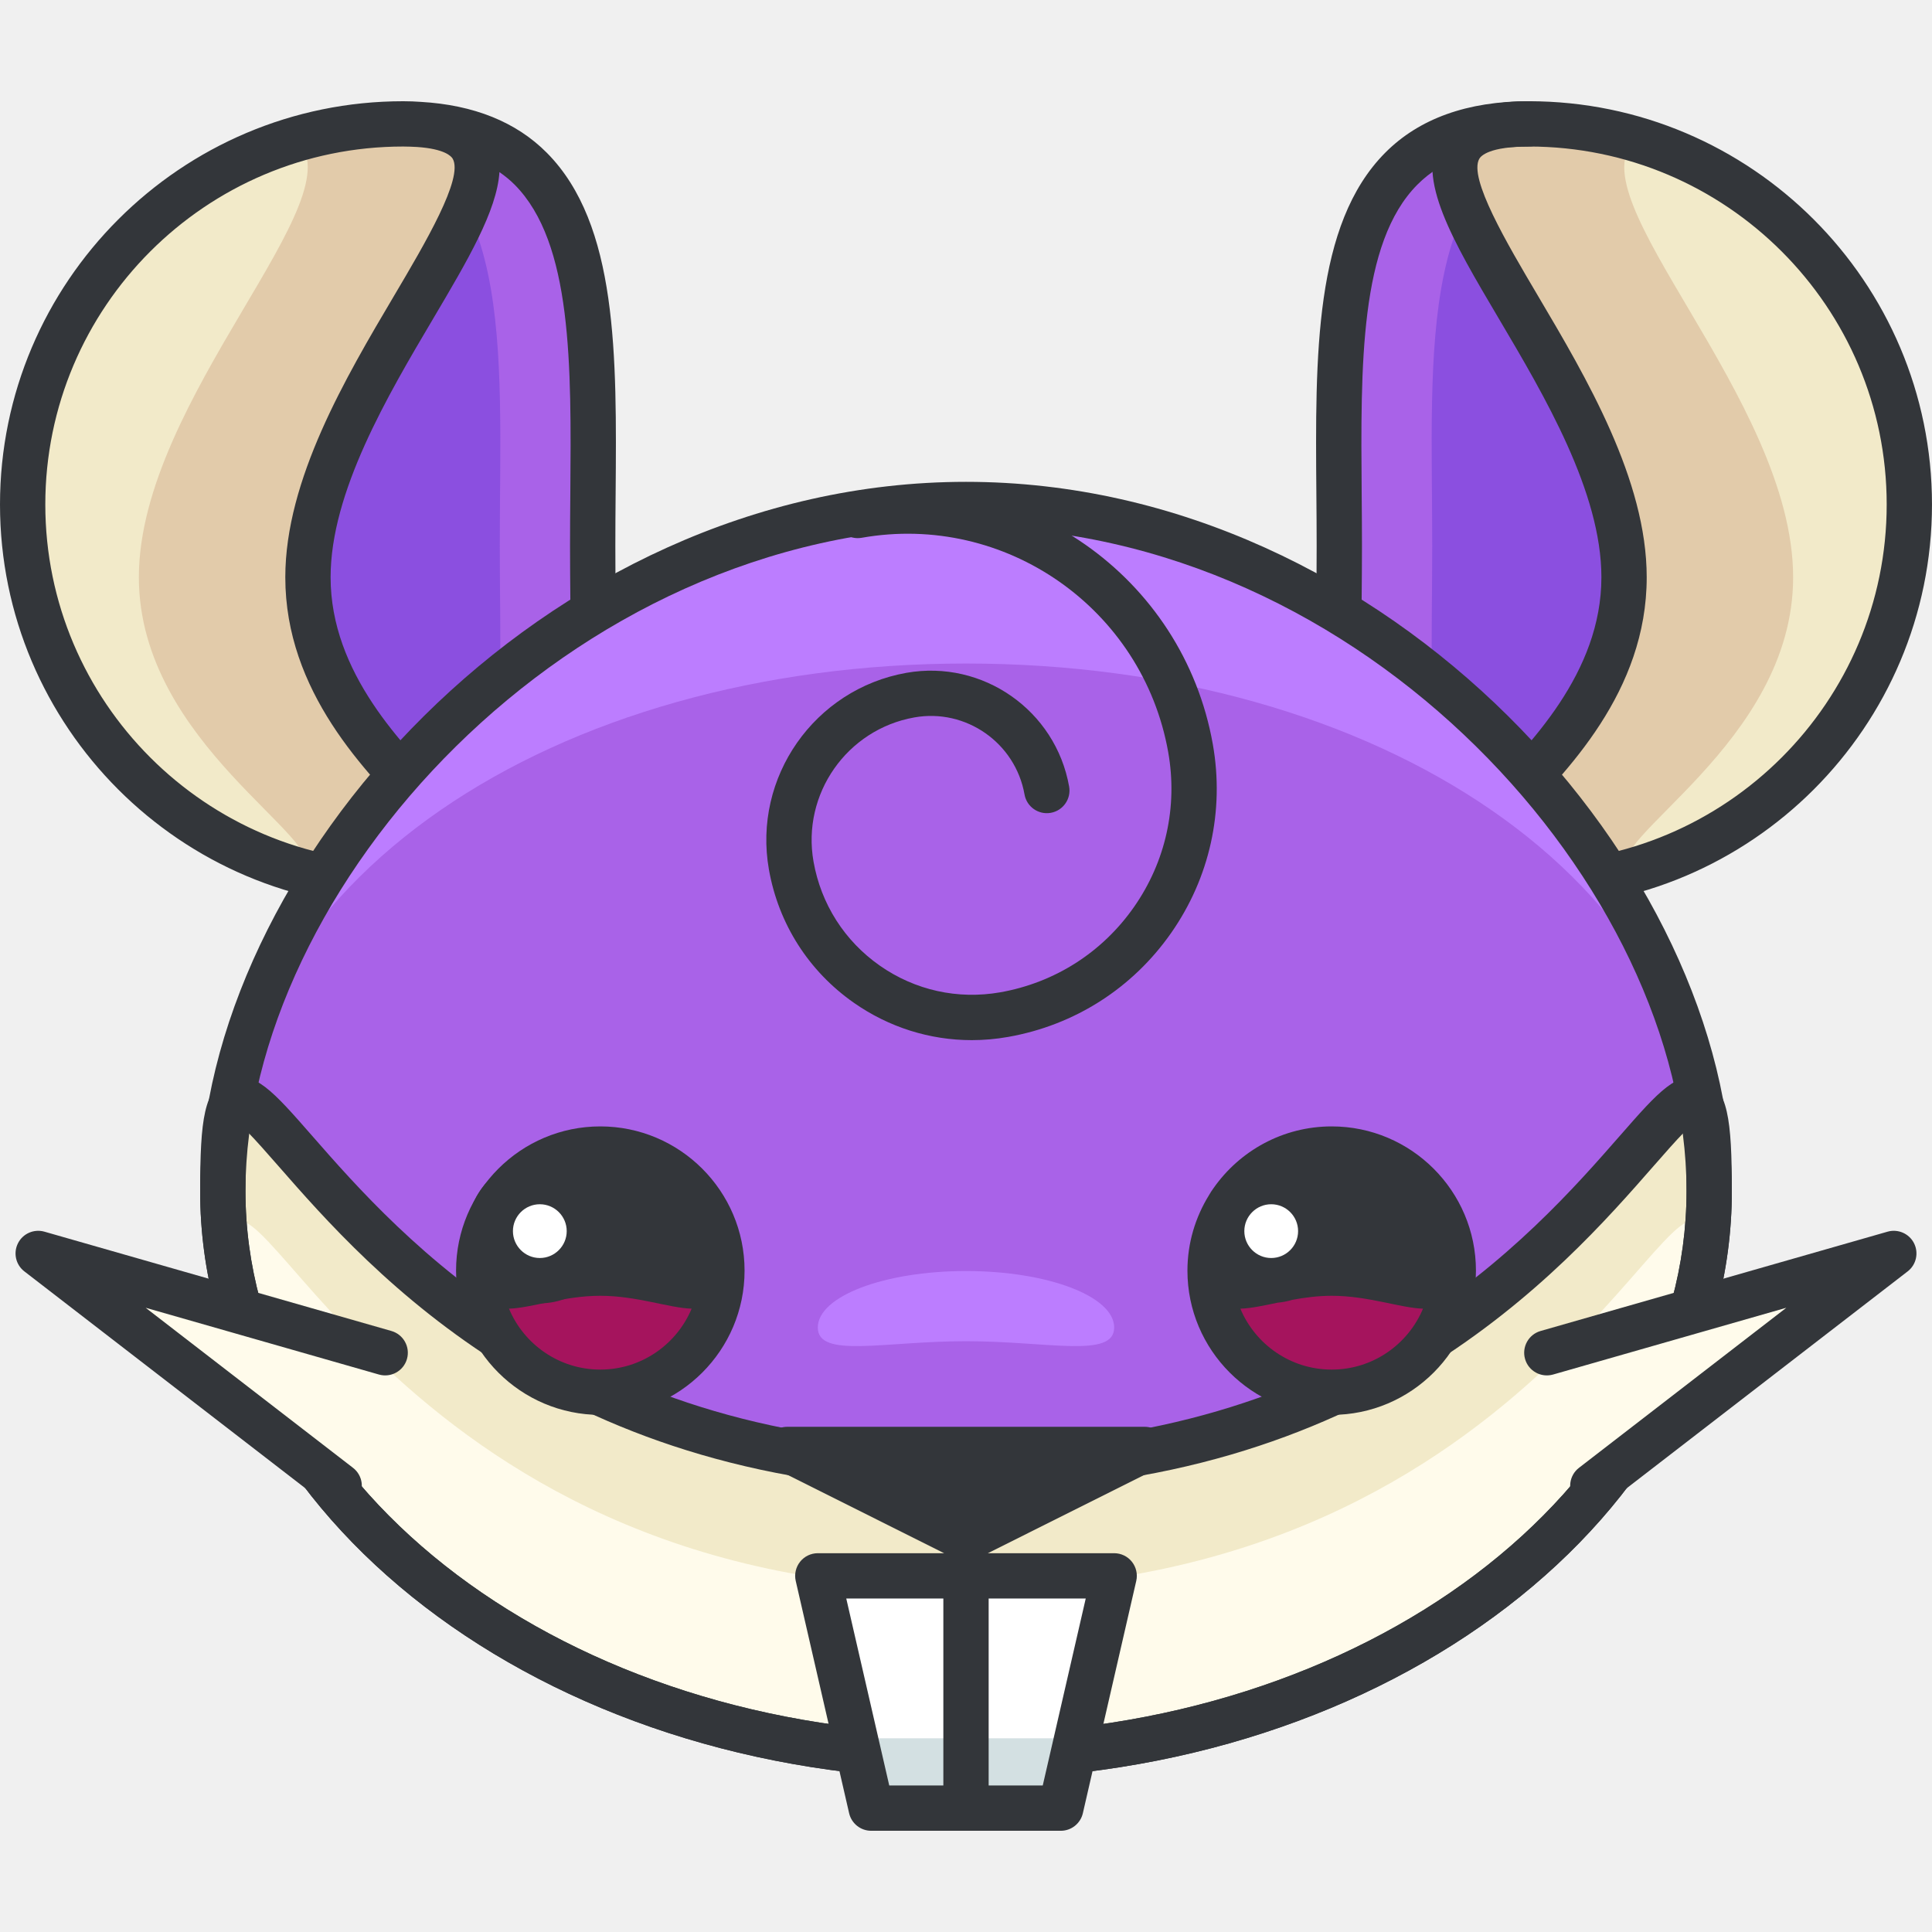
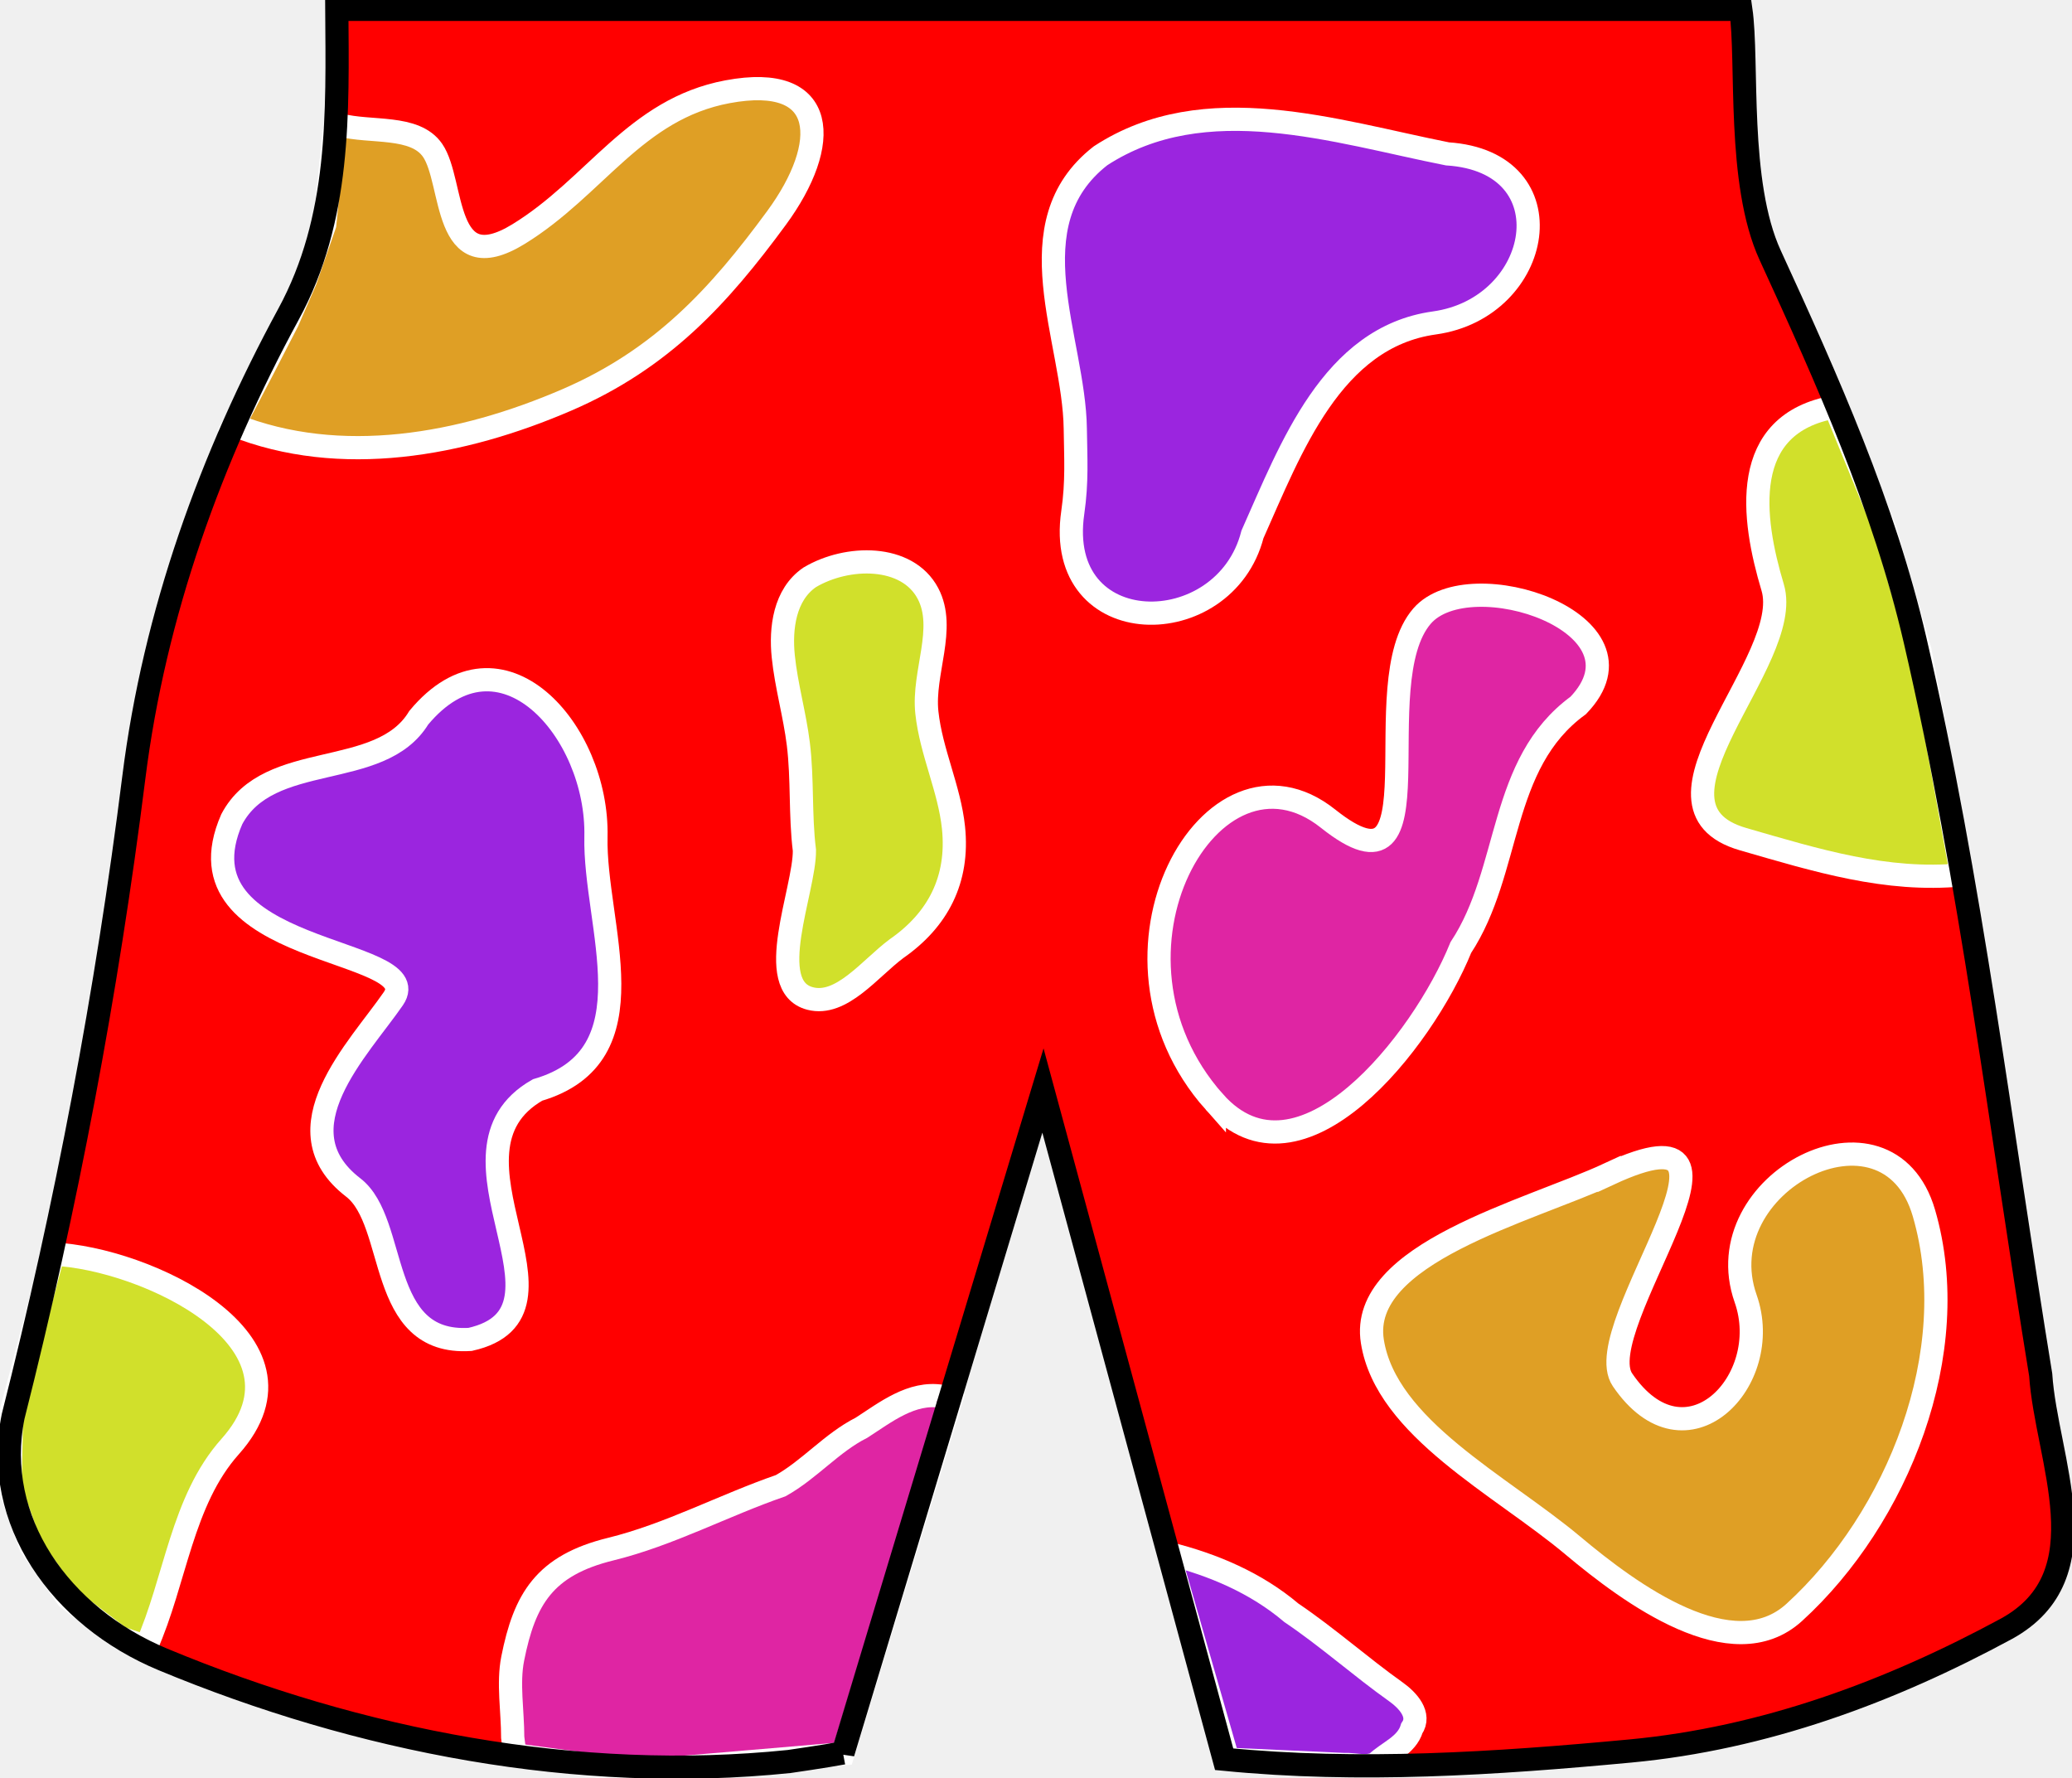
- <svg xmlns="http://www.w3.org/2000/svg" version="1.1" id="Layer_1" x="0px" y="0px" viewBox="0 0 127.924 127.924" style="enable-background:new 0 0 127.924 127.924;" xml:space="preserve">
-   <g>
-     <g>
-       <path style="fill:#A962E8;" d="M39.244,36.14c0,13.918,1.373,22.463-12.545,22.463S1.5,47.321,1.5,33.403    S12.781,8.202,26.699,8.202S39.244,22.222,39.244,36.14z" />
-     </g>
-     <g>
-       <path style="fill:#8B4FE0;" d="M1.5,33.403c0,12.906,9.703,23.539,22.213,25.016c10.521-1.287,9.379-9.523,9.379-22.279    c0-12.9,1.168-25.879-9.74-27.709C11.018,10.069,1.5,20.62,1.5,33.403z" />
-     </g>
-     <g>
-       <path style="fill:#E2CBAA;" d="M20.391,38.222c0,13.918,20.227,20.381,6.309,20.381S1.5,47.321,1.5,33.403    S12.781,8.202,26.699,8.202S20.391,24.304,20.391,38.222z" />
-     </g>
-     <g>
-       <path style="fill:#F2EAC9;" d="M9.195,38.222c0-11.846,14.639-25.268,10.418-29.002C9.147,12.282,1.5,21.946,1.5,33.403    c0,11.678,7.945,21.496,18.723,24.356C21.898,55.603,9.195,49.259,9.195,38.222z" />
-     </g>
-     <path style="fill:#33363A;" d="M40.744,36.14c0-1.15,0.009-2.301,0.019-3.444c0.075-9.174,0.146-17.84-4.551-22.575   c-2.031-2.048-4.843-3.174-8.358-3.376c-0.366-0.027-0.749-0.042-1.155-0.042C11.977,6.702,0,18.681,0,33.403   c0,14.722,11.977,26.699,26.699,26.699c1.273,0,2.363-0.044,3.267-0.182c3.272-0.384,5.659-1.399,7.37-3.125   c3.545-3.577,3.493-9.6,3.427-17.226C40.754,38.468,40.744,37.323,40.744,36.14z M3,33.403C3,20.334,13.631,9.702,26.699,9.702   c0.316,0,0.616,0.015,0.916,0.03c1.83,0.125,2.266,0.613,2.36,0.778c0.729,1.277-1.824,5.594-3.875,9.062   c-3.212,5.431-7.209,12.189-7.209,18.65c0,7.555,5.283,12.899,8.778,16.436c0.748,0.756,1.629,1.647,2.104,2.253   c-0.089,0.017-0.196,0.033-0.312,0.05c-0.844,0.094-1.762,0.143-2.761,0.143C13.631,57.103,3,46.471,3,33.403z M37.764,39.597   c0.063,7.198,0.108,12.398-2.558,15.087c-0.617,0.623-1.41,1.121-2.379,1.502c-0.489-1.066-1.606-2.202-3.025-3.638   c-3.15-3.188-7.912-8.004-7.912-14.326c0-5.64,3.766-12.008,6.792-17.124c2.29-3.872,4.219-7.136,4.388-9.703   c0.359,0.253,0.702,0.526,1.011,0.838c3.817,3.849,3.751,11.907,3.682,20.438c-0.01,1.151-0.019,2.311-0.019,3.469   C37.744,37.332,37.754,38.485,37.764,39.597z" />
-     <g>
-       <path style="fill:#A962E8;" d="M88.68,36.14c0,13.918-1.373,22.463,12.545,22.463s25.199-11.281,25.199-25.199    S115.143,8.202,101.225,8.202S88.68,22.222,88.68,36.14z" />
-     </g>
-     <g>
-       <path style="fill:#8B4FE0;" d="M126.424,33.403c0,12.906-9.703,23.539-22.213,25.016c-10.522-1.287-9.379-9.523-9.379-22.279    c0-12.9-1.168-25.879,9.74-27.709C116.906,10.069,126.424,20.62,126.424,33.403z" />
-     </g>
-     <g>
-       <path style="fill:#E2CBAA;" d="M107.533,38.222c0,13.918-20.227,20.381-6.309,20.381s25.199-11.281,25.199-25.199    S115.143,8.202,101.225,8.202S107.533,24.304,107.533,38.222z" />
-     </g>
-     <g>
-       <path style="fill:#F2EAC9;" d="M118.729,38.222c0-11.846-14.639-25.268-10.418-29.002c10.467,3.063,18.113,12.727,18.113,24.184    c0,11.678-7.945,21.496-18.723,24.356C106.025,55.603,118.729,49.259,118.729,38.222z" />
-     </g>
-     <g>
-       <path style="fill:#33363A;" d="M101.225,60.103c-3.428,0-5.544-0.315-6.218-1.928c-0.727-1.74,0.801-3.287,3.115-5.627    c3.15-3.188,7.912-8.004,7.912-14.326c0-5.64-3.766-12.008-6.792-17.124c-3.068-5.187-5.491-9.283-3.898-12.074    c0.891-1.563,2.814-2.321,5.881-2.321c0.829,0,1.5,0.672,1.5,1.5s-0.671,1.5-1.5,1.5c-2.612,0-3.167,0.618-3.275,0.808    c-0.729,1.277,1.824,5.594,3.875,9.062c3.212,5.431,7.209,12.189,7.209,18.65c0,7.555-5.283,12.899-8.778,16.436    c-0.748,0.756-1.629,1.647-2.104,2.253c0.51,0.096,1.431,0.192,3.073,0.192c0.829,0,1.5,0.672,1.5,1.5    S102.053,60.103,101.225,60.103z" />
-     </g>
-     <g>
-       <path style="fill:#33363A;" d="M101.225,60.103c-5.021,0-8.401-1.051-10.638-3.307c-3.545-3.577-3.493-9.6-3.427-17.226    c0.01-1.103,0.02-2.247,0.02-3.431c0-1.15-0.009-2.301-0.019-3.444c-0.075-9.174-0.146-17.84,4.551-22.575    c2.25-2.269,5.45-3.418,9.512-3.418c14.722,0,26.699,11.979,26.699,26.701C127.924,48.125,115.947,60.103,101.225,60.103z     M101.225,9.702c-3.279,0-5.693,0.828-7.382,2.53c-3.817,3.849-3.751,11.907-3.682,20.438c0.01,1.151,0.019,2.311,0.019,3.469    c0,1.192-0.01,2.346-0.02,3.457c-0.063,7.198-0.108,12.398,2.558,15.087c1.613,1.628,4.396,2.419,8.507,2.419    c13.068,0,23.699-10.632,23.699-23.699C124.924,20.334,114.292,9.702,101.225,9.702z" />
-     </g>
-     <g>
-       <g>
-         <path style="fill:#BC7DFF;" d="M113.171,78.862c0,20.676-22.032,37.441-49.209,37.441c-27.178,0-49.209-16.766-49.209-37.441     c0-20.68,22.031-45.459,49.209-45.459C91.139,33.403,113.171,58.183,113.171,78.862z" />
-       </g>
-       <g>
-         <path style="fill:#A962E8;" d="M113.171,78.862c0,20.676-22.032,37.441-49.209,37.441c-27.178,0-49.209-16.766-49.209-37.441     c0-20.68,22.031-34.928,49.209-34.928C91.139,43.935,113.171,58.183,113.171,78.862z" />
-       </g>
-       <g>
-         <path style="fill:#F2EAC9;" d="M113.171,78.862c0,20.676-22.032,37.441-49.209,37.441c-27.178,0-49.209-16.766-49.209-37.441     c0-20.682,6.261,18.34,49.209,18.34S113.171,58.181,113.171,78.862z" />
-       </g>
-       <g>
-         <path style="fill:#FFFBEB;" d="M63.962,105.202c-38.648,0-47.585-31.59-48.988-22.848c2.316,19.037,23.359,33.949,48.988,33.949     c25.628,0,46.672-14.912,48.988-33.949C111.547,73.612,102.609,105.202,63.962,105.202z" />
-       </g>
-       <g>
-         <path style="fill:#33363A;" d="M63.962,117.804c-27.961,0-50.709-17.469-50.709-38.941c0-4.729,0.262-6.806,1.889-7.416     c1.686-0.631,2.961,0.827,5.505,3.735c5.827,6.66,17.952,20.521,43.315,20.521s37.488-13.86,43.315-20.521     c2.544-2.908,3.823-4.365,5.505-3.735c1.626,0.61,1.889,2.687,1.889,7.416C114.671,100.335,91.923,117.804,63.962,117.804z      M16.399,74.954c-0.081,0.726-0.146,1.926-0.146,3.908c0,19.818,21.402,35.941,47.709,35.941s47.709-16.123,47.709-35.941     c0-1.982-0.065-3.183-0.146-3.908c-0.568,0.577-1.307,1.422-1.99,2.202c-6.118,6.994-18.848,21.546-45.573,21.546     S24.506,84.15,18.389,77.156C17.706,76.376,16.967,75.531,16.399,74.954z" />
-       </g>
-       <g>
-         <path style="fill:#33363A;" d="M63.962,117.804c-27.961,0-50.709-17.469-50.709-38.941c0-21.27,22.62-46.959,50.709-46.959     s50.709,25.689,50.709,46.959C114.671,100.335,91.923,117.804,63.962,117.804z M63.962,34.903     c-26.428,0-47.709,24.048-47.709,43.959c0,19.818,21.402,35.941,47.709,35.941s47.709-16.123,47.709-35.941     C111.671,58.951,90.39,34.903,63.962,34.903z" />
-       </g>
-     </g>
-     <g>
-       <path style="fill:#A5145D;" d="M47.8,84.134c0,4.449-3.605,8.051-8.052,8.051c-4.447,0-8.051-3.602-8.051-8.051    c0-4.447,3.604-8.051,8.051-8.051C44.194,76.083,47.8,79.687,47.8,84.134z" />
-     </g>
-     <path style="fill:#33363A;" d="M39.748,74.583c-5.266,0-9.551,4.284-9.551,9.551s4.285,9.551,9.551,9.551   c5.267,0,9.552-4.284,9.552-9.551S45.015,74.583,39.748,74.583z M39.748,90.685c-2.721,0-5.058-1.668-6.046-4.034   c1.475-0.04,3.634-0.853,6.046-0.853c2.412,0,4.572,0.813,6.047,0.853C44.807,89.017,42.469,90.685,39.748,90.685z" />
-     <g>
-       <circle style="fill:#FFFFFF;" cx="35.744" cy="81.517" r="3.281" />
-     </g>
-     <g>
-       <path style="fill:#33363A;" d="M35.743,86.298c-2.636,0-4.78-2.145-4.78-4.781c0-2.636,2.145-4.779,4.78-4.779    c2.636,0,4.781,2.144,4.781,4.779C40.524,84.153,38.379,86.298,35.743,86.298z M35.743,79.737c-0.981,0-1.78,0.798-1.78,1.779    c0,0.982,0.799,1.781,1.78,1.781c0.982,0,1.781-0.799,1.781-1.781C37.524,80.535,36.726,79.737,35.743,79.737z" />
-     </g>
-     <g>
-       <path style="fill:#A5145D;" d="M96.227,84.134c0,4.449-3.604,8.051-8.051,8.051c-4.447,0-8.052-3.602-8.052-8.051    c0-4.447,3.604-8.051,8.052-8.051C92.622,76.083,96.227,79.687,96.227,84.134z" />
-     </g>
-     <g>
-       <circle style="fill:#FFFFFF;" cx="84.171" cy="81.517" r="3.28" />
-     </g>
-     <path style="fill:#33363A;" d="M88.176,74.583c-3.24,0-6.104,1.625-7.832,4.099c-0.111,0.149-0.207,0.305-0.3,0.466   c-0.894,1.453-1.42,3.157-1.42,4.985c0,5.267,4.285,9.551,9.552,9.551c5.266,0,9.551-4.284,9.551-9.551   S93.442,74.583,88.176,74.583z M88.176,90.685c-2.721,0-5.059-1.668-6.047-4.034c0.688-0.018,1.524-0.2,2.467-0.396   c0.337-0.03,0.661-0.093,0.974-0.19c0.818-0.148,1.693-0.267,2.606-0.267c2.412,0,4.571,0.813,6.046,0.853   C93.234,89.017,90.897,90.685,88.176,90.685z" />
-     <path style="fill:#FFFFFF;" d="M84.172,79.737c-0.982,0-1.781,0.798-1.781,1.779c0,0.982,0.799,1.781,1.781,1.781   c0.981,0,1.779-0.799,1.779-1.781C85.951,80.535,85.153,79.737,84.172,79.737z" />
-     <g>
-       <polygon style="fill:#D3E0E2;" points="70.238,119.722 57.686,119.722 54.15,104.343 73.773,104.343   " />
-     </g>
-     <g>
-       <polygon style="fill:#FFFFFF;" points="70.238,115.097 72.711,104.343 55.213,104.343 57.686,115.097   " />
-     </g>
-     <path style="fill:#33363A;" d="M77.249,95.627c-0.16-0.677-0.764-1.155-1.46-1.155H52.135c-0.696,0-1.3,0.479-1.46,1.155   c-0.16,0.677,0.167,1.375,0.789,1.687l11.049,5.529H54.15c-0.457,0-0.889,0.208-1.173,0.565s-0.391,0.825-0.289,1.271l3.535,15.379   c0.157,0.682,0.763,1.164,1.462,1.164h12.553c0.699,0,1.305-0.482,1.462-1.164l3.535-15.379c0.103-0.445-0.004-0.913-0.289-1.271   s-0.716-0.565-1.173-0.565h-8.364l11.051-5.529C77.083,97.002,77.409,96.304,77.249,95.627z M62.462,118.222H58.88l-2.846-12.379   h6.428V118.222z M65.462,105.843h6.428l-2.846,12.379h-3.582V105.843z" />
-     <g>
-       <polyline style="fill:#FFFBEB;" points="105.466,98.376 125.395,82.995 102.42,89.571   " />
-     </g>
-     <g>
-       <path style="fill:#33363A;" d="M105.467,99.876c-0.449,0-0.893-0.2-1.188-0.584c-0.506-0.655-0.385-1.598,0.271-2.104    l13.729-10.597l-15.446,4.422c-0.797,0.225-1.627-0.233-1.854-1.029c-0.228-0.797,0.233-1.627,1.029-1.855l22.975-6.576    c0.69-0.197,1.427,0.124,1.751,0.766c0.324,0.643,0.147,1.425-0.422,1.864l-19.929,15.381    C106.109,99.774,105.787,99.876,105.467,99.876z" />
-     </g>
-     <g>
-       <polyline style="fill:#FFFBEB;" points="22.458,98.376 2.529,82.995 25.504,89.571   " />
-     </g>
-     <g>
-       <path style="fill:#33363A;" d="M22.457,99.876c-0.32,0-0.643-0.102-0.916-0.313L1.613,84.183c-0.57-0.439-0.747-1.222-0.422-1.864    c0.324-0.642,1.059-0.963,1.751-0.766l22.975,6.576c0.796,0.229,1.257,1.059,1.029,1.855s-1.059,1.255-1.854,1.029L9.645,86.592    l13.729,10.597c0.656,0.506,0.777,1.448,0.271,2.104C23.35,99.676,22.906,99.876,22.457,99.876z" />
-     </g>
-     <g>
-       <path style="fill:#BC7DFF;" d="M73.773,87.899c0,2.064-4.393,0.906-9.811,0.906c-5.419,0-9.812,1.158-9.812-0.906    c0-2.066,4.393-3.74,9.812-3.74C69.381,84.159,73.773,85.833,73.773,87.899z" />
-     </g>
-     <g>
-       <path style="fill:#33363A;" d="M64.342,68.871c-2.775,0-5.481-0.848-7.804-2.473c-2.993-2.094-4.991-5.229-5.626-8.826    c-1.077-6.099,3.009-11.94,9.107-13.022c5.053-0.891,9.881,2.49,10.772,7.532c0.144,0.815-0.4,1.594-1.216,1.738    c-0.815,0.145-1.594-0.4-1.738-1.217c-0.604-3.414-3.881-5.711-7.296-5.1c-4.469,0.793-7.465,5.076-6.675,9.547    c0.496,2.808,2.056,5.255,4.392,6.89c2.336,1.634,5.167,2.257,7.972,1.764c3.609-0.638,6.753-2.642,8.853-5.645    s2.906-6.643,2.269-10.251c-1.683-9.51-10.79-15.88-20.299-14.199c-0.812,0.145-1.594-0.4-1.738-1.217    c-0.144-0.815,0.4-1.594,1.216-1.738c11.14-1.962,21.804,5.492,23.775,16.632c0.776,4.397-0.205,8.834-2.764,12.492    c-2.56,3.66-6.392,6.104-10.789,6.88C65.948,68.8,65.142,68.871,64.342,68.871z" />
+ <svg xmlns="http://www.w3.org/2000/svg" id="svg2" viewBox="0 0 240.02 205.87" version="1.1">
+   <g id="layer1" transform="translate(-152.77 -464.71)">
+     <g id="g3614">
+       <path id="path2830-1" fill="#f00" d="m250.42 667.75c7.721-25.577 15.443-51.154 23.164-76.73 6.997 25.818 13.995 51.636 20.992 77.454 15.666 1.538 31.386 0.513 47.038-0.953 15.545-1.456 30.109-6.861 43.613-14.175 11.266-6.218 4.582-19.61 3.937-29.399-4.636-28.391-8.053-57.077-14.553-85.092-3.599-15.511-10.17-30.189-16.78-44.571-3.877-8.436-2.531-22.427-3.405-28.494h-162.64c0.079 12.028 0.452 24.18-5.598 35.317-8.992 16.553-15.532 34.641-17.915 53.65-3.12 24.895-7.821 49.663-13.982 74.013-2.436 12.007 5.413 23.179 17.346 28.141 22.805 9.483 48.03 14.339 72.537 11.827 0 0 4.174-0.6 6.246-0.989z" />
+       <path id="path3788" stroke="#fff" stroke-width="2.688" fill="#9b25df" d="m288.17 644.66c5.127 1.276 10.129 3.408 14.186 6.849 4.195 2.829 8.073 6.288 12.108 9.153 1.416 1.006 2.922 2.68 1.852 4.239-0.6 1.989-2.747 2.713-4.128 4.039-1.161 0.568-2.474 0.087-3.708 0.147l-13.469-0.612c-2.28-7.938-4.56-15.877-6.841-23.815z" />
+       <path id="path3774" stroke="#fff" stroke-width="2.688" fill="#df25a3" d="m262.58 627.43c0.244-0.479-0.282-0.888-0.691-0.985-3.507-0.584-6.544 1.843-9.32 3.631-3.463 1.748-5.994 4.826-9.362 6.713-6.614 2.283-12.913 5.684-19.681 7.346-7.706 1.891-9.993 5.801-11.364 12.685-0.57 2.864 0 6.08 0 9.121l0.253 2.027 14.188 1.9 23.815-2.027 12.541-41.044-0.253-0.158" />
+       <path id="path3635" stroke="#fff" stroke-width="2.688" fill="#9b25df" d="m201.28 547.84c9.471-11.384 20.8 1.518 20.525 13.78-0.229 10.236 6.738 25.38-6.765 29.337-12.718 7.259 6.136 25.761-7.81 28.89-10.886 0.69-8.303-13.564-13.545-17.598-8.778-6.755 0.65-16.058 4.647-21.865 4.166-6.051-25.687-4.871-18.714-20.788 4.28-8.107 17.194-4.389 21.662-11.756z" />
+       <path id="path3650" stroke="#fff" stroke-width="2.688" fill="#df9f25" d="m339.18 600.68c-9.417 4.365-29.059 9.198-27.435 19.402 1.599 10.046 14.871 16.635 23.225 23.641 6.678 5.6 18.474 14.283 25.65 7.741 11.954-10.899 19.712-30.148 15.016-46.253-4.207-14.429-25.373-3.507-20.65 9.914 3.357 9.537-6.962 20.148-14.269 9.399-4.118-6.057 18.271-33.025-1.537-23.843z" />
+       <path id="path3674" stroke="#fff" stroke-width="2.688" fill="#df25a3" d="m293.44 592.34c9.885 11.115 24.132-6.974 28.552-17.883 5.895-8.945 4.33-21.286 13.599-28.039 9.123-9.489-12.558-16.736-18.089-10.353-6.814 7.864 2.578 34.186-10.894 23.462s-28.374 15.715-13.168 32.814z" />
+       <path id="path3692" stroke="#fff" stroke-width="2.688" fill="#d1e02b" d="m365.33 511.84c-11.17 1.93-9.612 12.919-7.215 20.907 2.554 8.513-16.654 25.335-3.427 29.158 8.514 2.461 16.584 4.965 25.301 4.134l-2.215-12.26-2.598-13.705-4.12-14.242-5.725-13.992z" />
+       <path id="path3696" stroke="#fff" stroke-width="2.688" fill="#9b25df" d="m277.04 524.07c-2.185 15.076 17.581 15.114 20.815 2.537 4.452-9.975 9.194-22.847 21.074-24.492 12.581-1.743 15.691-18.661 1.509-19.583-12.986-2.574-28.083-7.669-40.181 0.221-10.163 7.912-3.064 21.252-2.926 31.612 0.044 3.34 0.231 6.103-0.291 9.705z" />
+       <path id="path3704" stroke="#fff" stroke-width="2.688" fill="#df9f25" d="m179.84 513.93c12.37 4.926 26.416 2.357 38.604-2.905 10.988-4.744 17.618-12 24.281-21.074 6.297-8.576 6.043-16.812-5.684-14.613-10.714 2.009-15.293 11.021-24.205 16.487-8.841 5.422-7.425-6.032-9.953-9.698-2.055-2.98-7.168-2-10.738-2.942l0.121-0.191-0.806 1.165-1.075 10.57-2.239 6.449-2.06 4.747-2.866 5.554-3.38 6.451h0z" />
+       <path id="path3715" stroke="#fff" stroke-width="2.688" fill="#d1e02b" d="m158.92 609.97c10.648 0.439 31.397 10.095 20.509 22.289-5.62 6.294-6.314 15.528-9.721 23.18l-3.013-1.021-6.091-4.613-4.3-6.046-2.374-6.673 0.179-9.002 4.81-18.113z" />
+       <path id="path2830" stroke="#000" stroke-width="2.688" fill="none" d="m250.42 667.75c7.721-25.577 15.443-51.154 23.164-76.73 6.997 25.818 13.995 51.636 20.992 77.454 15.666 1.538 31.386 0.513 47.038-0.953 15.545-1.456 30.109-6.861 43.613-14.175 11.266-6.218 4.582-19.61 3.937-29.399-4.636-28.391-8.053-57.077-14.553-85.092-3.599-15.511-10.17-30.189-16.78-44.571-3.877-8.436-2.531-22.427-3.405-28.494h-162.64c0.079 12.028 0.452 24.18-5.598 35.317-8.992 16.553-15.532 34.641-17.915 53.65-3.12 24.895-7.821 49.663-13.982 74.013-2.436 12.007 5.413 23.179 17.346 28.141 22.805 9.483 48.03 14.339 72.537 11.827 0 0 4.174-0.6 6.246-0.989z" />
+       <path id="path3806" stroke="#fff" stroke-width="2.688" fill="#d1e02b" d="m260.26 533.44c2.147 4.057-0.617 9.17-0.123 13.792 0.489 4.572 2.615 8.822 3.085 13.34 0.627 6.026-1.803 10.686-6.613 14.025-3.077 2.299-6.368 6.711-9.999 5.763-5.448-1.423-0.608-12.569-0.657-17.157-0.506-4.071-0.202-8.237-0.703-12.307-0.42-3.412-1.398-6.76-1.747-10.17-0.329-3.217 0.13-7.136 3.059-9.143 4.355-2.595 11.291-2.689 13.698 1.857z" />
    </g>
  </g>
-   <g>
- </g>
-   <g>
- </g>
-   <g>
- </g>
-   <g>
- </g>
-   <g>
- </g>
-   <g>
- </g>
-   <g>
- </g>
-   <g>
- </g>
-   <g>
- </g>
-   <g>
- </g>
-   <g>
- </g>
-   <g>
- </g>
-   <g>
- </g>
-   <g>
- </g>
-   <g>
- </g>
</svg>
